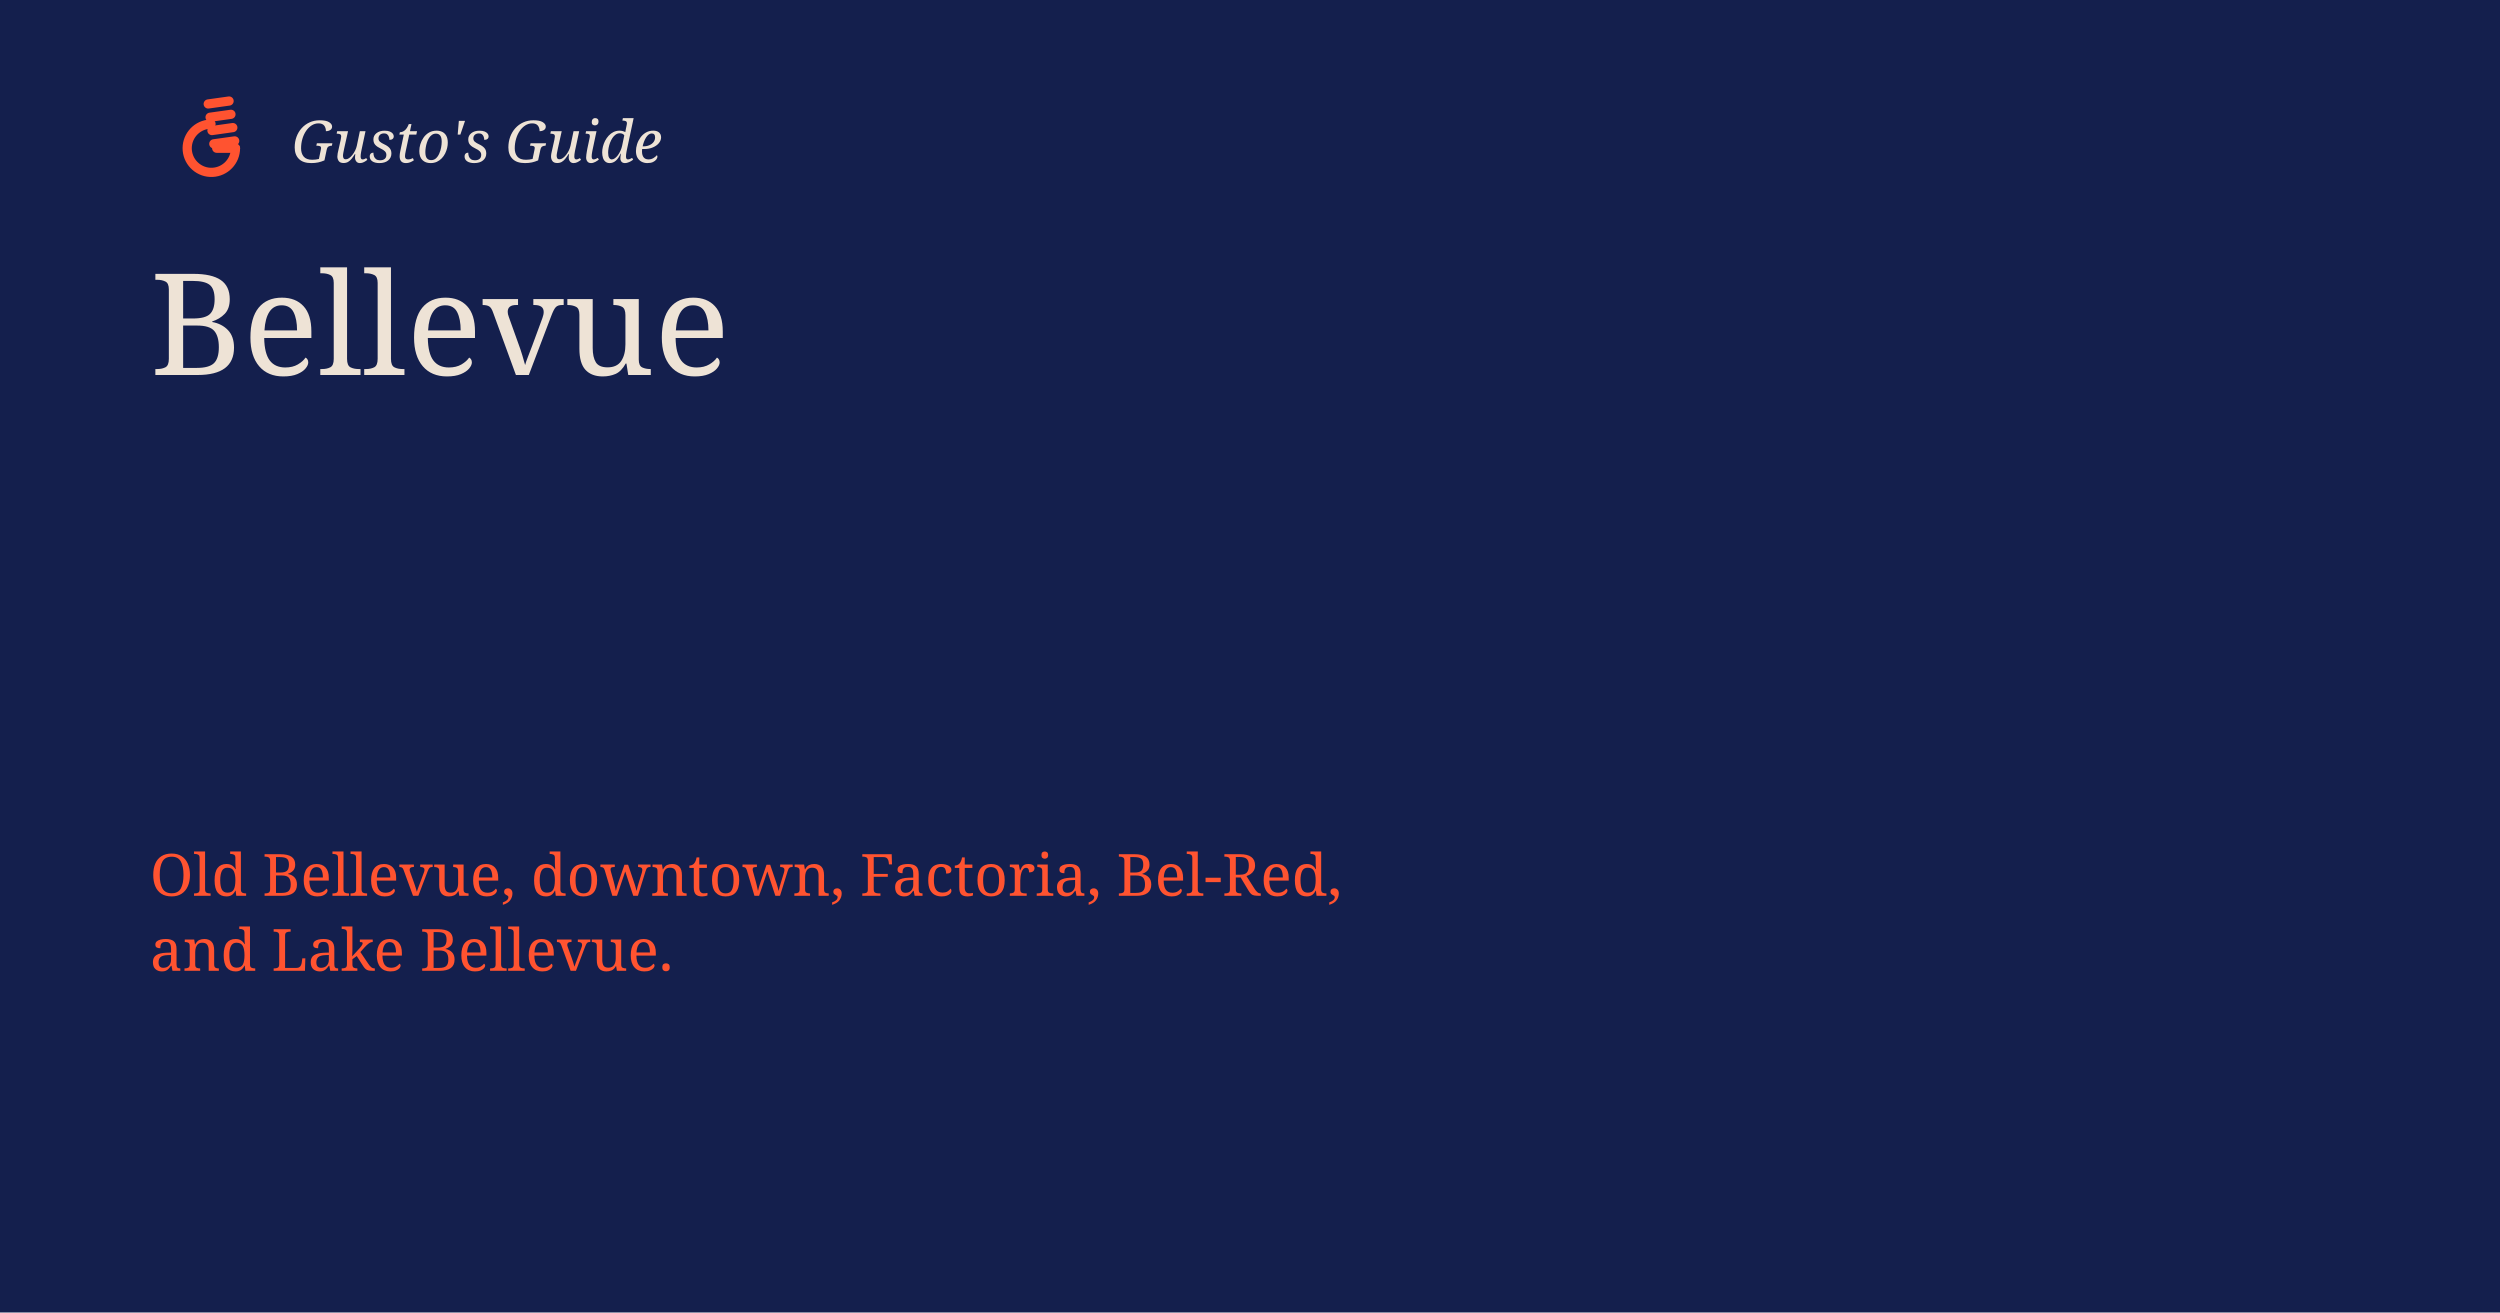
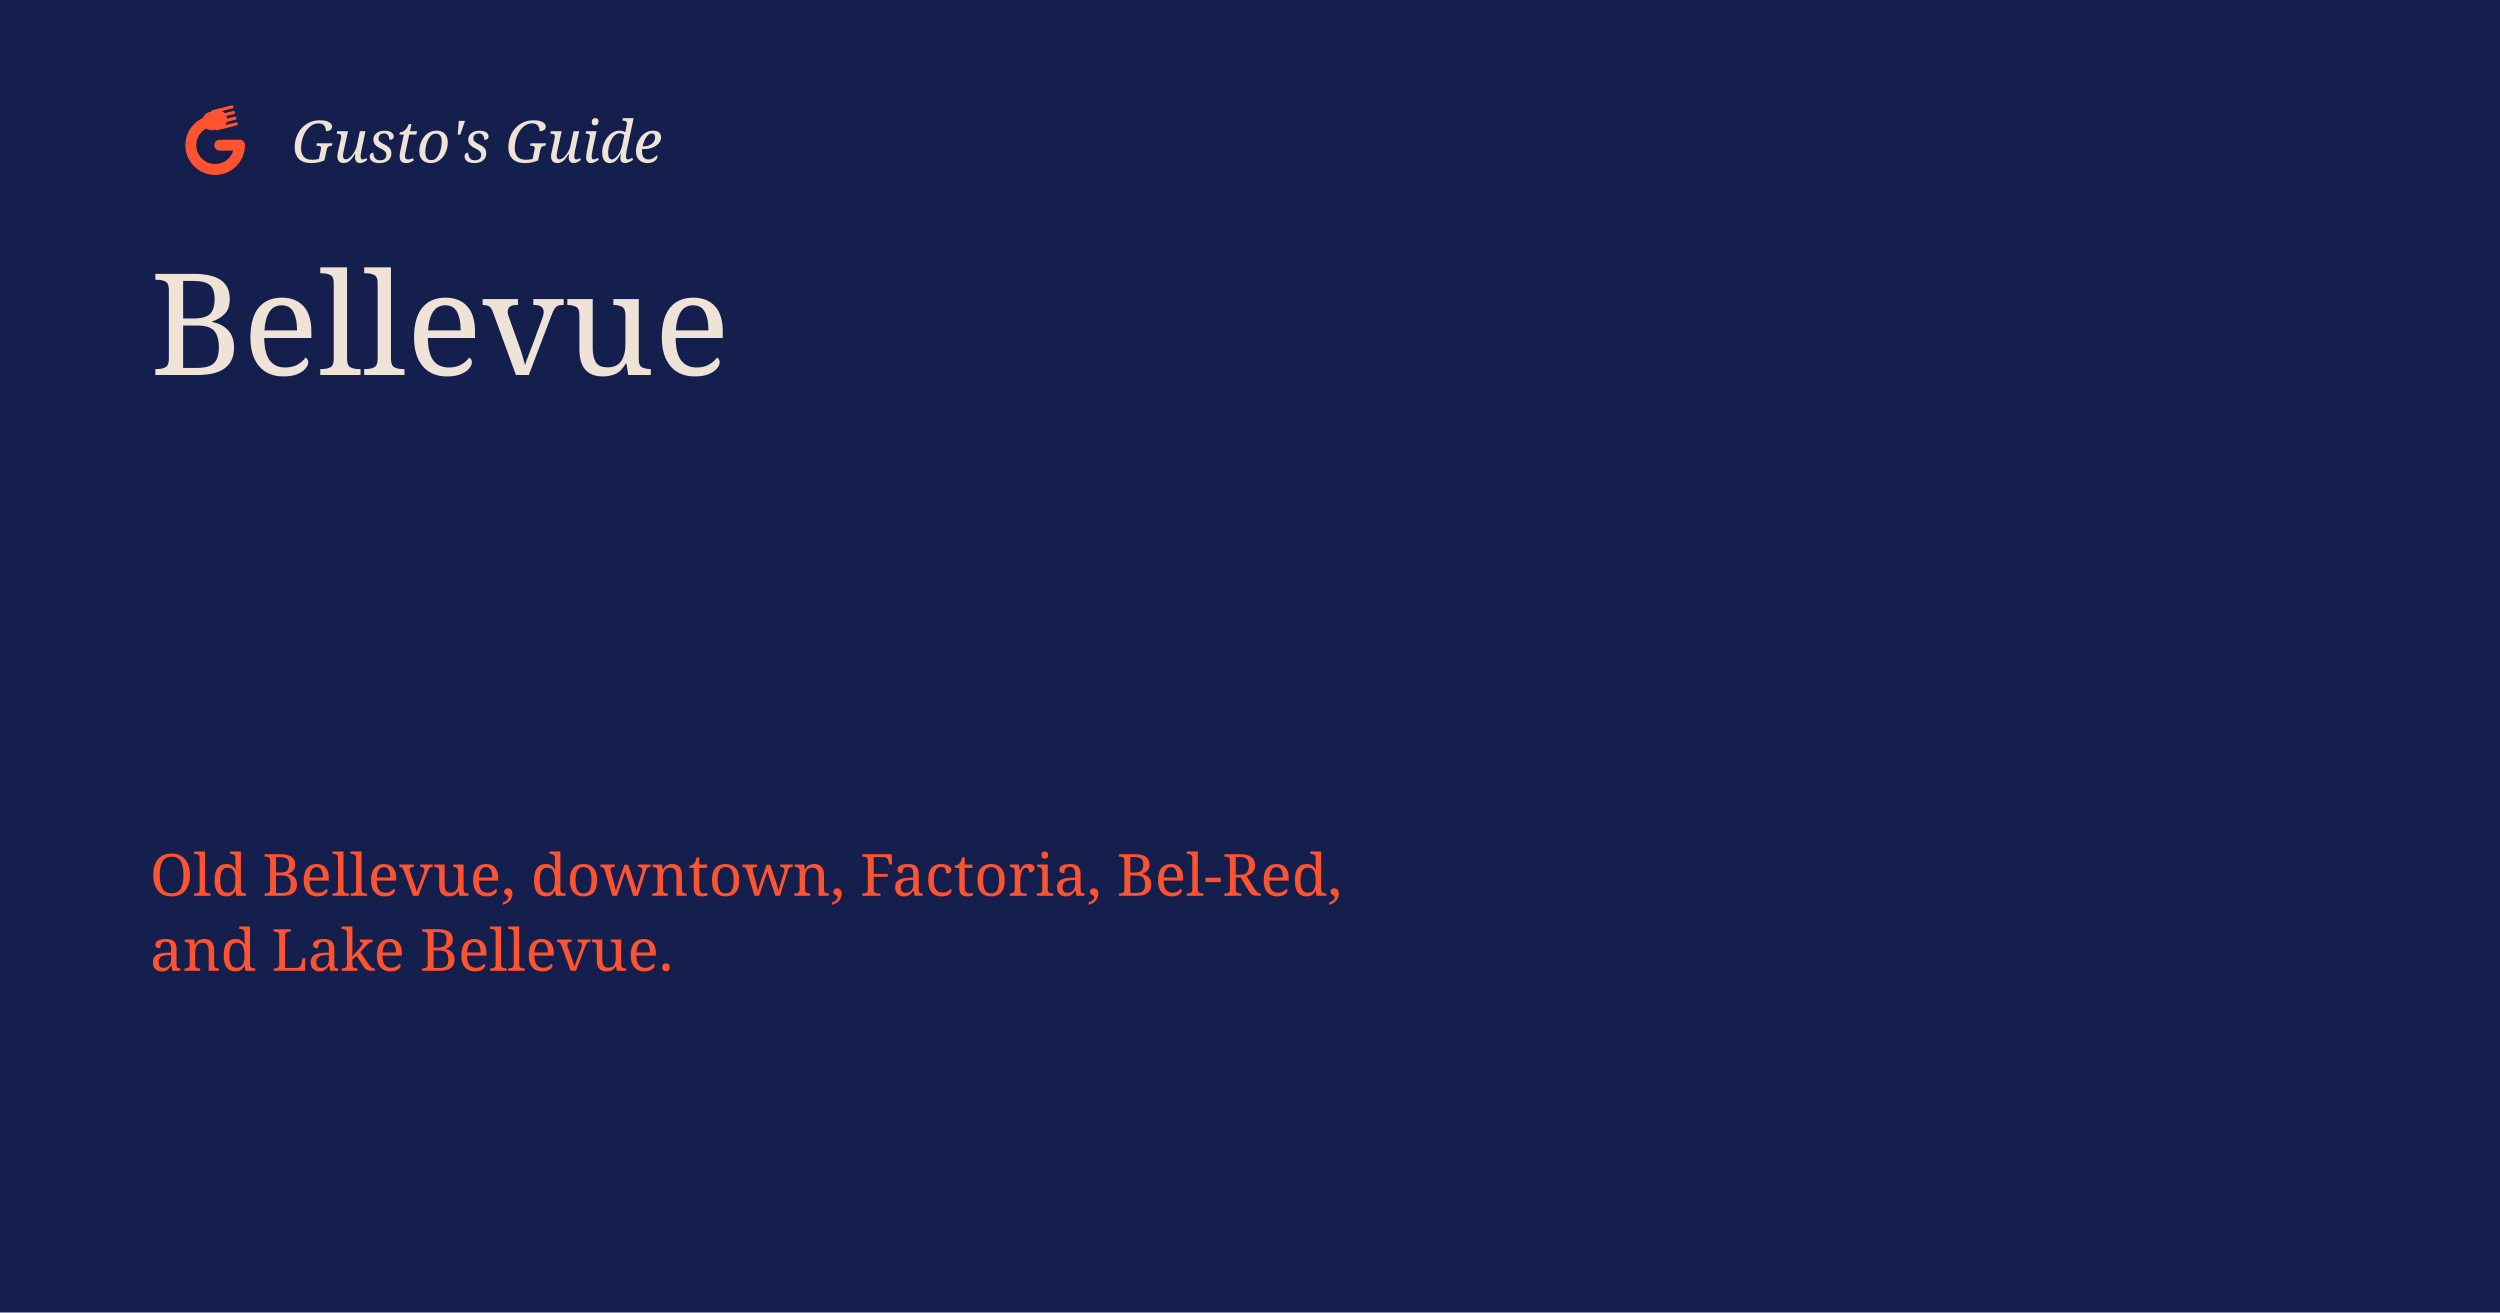
<svg xmlns="http://www.w3.org/2000/svg" width="1200" height="630" viewBox="0 0 1200 630">
  <rect width="1200" height="630" fill="#141F4D" />
  <g transform="translate(72 36) scale(0.92)">
-     <g transform="translate(9.6 -0.99)" fill="none" stroke="#FF5330" stroke-width="4.8" stroke-linecap="round" stroke-linejoin="round">
-       <path d="M 35 39.2 A 12.6 12.6 0 1 1 20.65 26.72 L 22.23 26.5" />
-       <path d="M 35 39.2 L 25.2 39.2" />
-       <path d="M 20.77 16.1 L 31.66 14.57 M 21.74 23.03 L 32.64 21.5 M 22.72 29.97 L 33.61 28.43 M 23.69 36.9 L 34.59 35.37" />
+     <g transform="translate(10.59 -0.99)">
+       <path d="M 36.1 37.6 A 12.7 12.7 0 1 1 21.19 25.09" fill="none" stroke="#FF5330" stroke-width="5.7" stroke-linecap="round" />
+       <path d="M 35.64 37.6 L 25.8 37.6" fill="none" stroke="#FF5330" stroke-width="5.7" stroke-linecap="round" />
+       <path d="M 21.19 25.09 L 22.46 24.78" fill="none" stroke="#FF5330" stroke-width="5.7" stroke-linecap="round" />
+       <path d="M 21.53 25.01 L 24.88 24.17" fill="none" stroke="#FF5330" stroke-width="9.6" stroke-linecap="round" />
+       <path d="M 22.13 20.15 L 32.22 17.63 M 22.86 23.11 L 32.95 20.59 M 23.6 26.06 L 33.69 23.55 M 24.34 29.02 L 34.43 26.51" fill="none" stroke="#FF5330" stroke-width="1.65" stroke-linecap="round" />
    </g>
  </g>
  <text x="140" y="78" fill="#EEE3D6" font-family="Georgia, serif" font-size="28" font-style="italic">Gusto's Guide</text>
  <text x="72" y="180" fill="#EEE3D6" font-family="Georgia, serif" font-size="68">Bellevue</text>
  <text x="72" y="430" fill="#FF5330" font-family="Georgia, serif" font-size="28">Old Bellevue, downtown, Factoria, Bel-Red,</text>
  <text x="72" y="466" fill="#FF5330" font-family="Georgia, serif" font-size="28">and Lake Bellevue.</text>
</svg>
